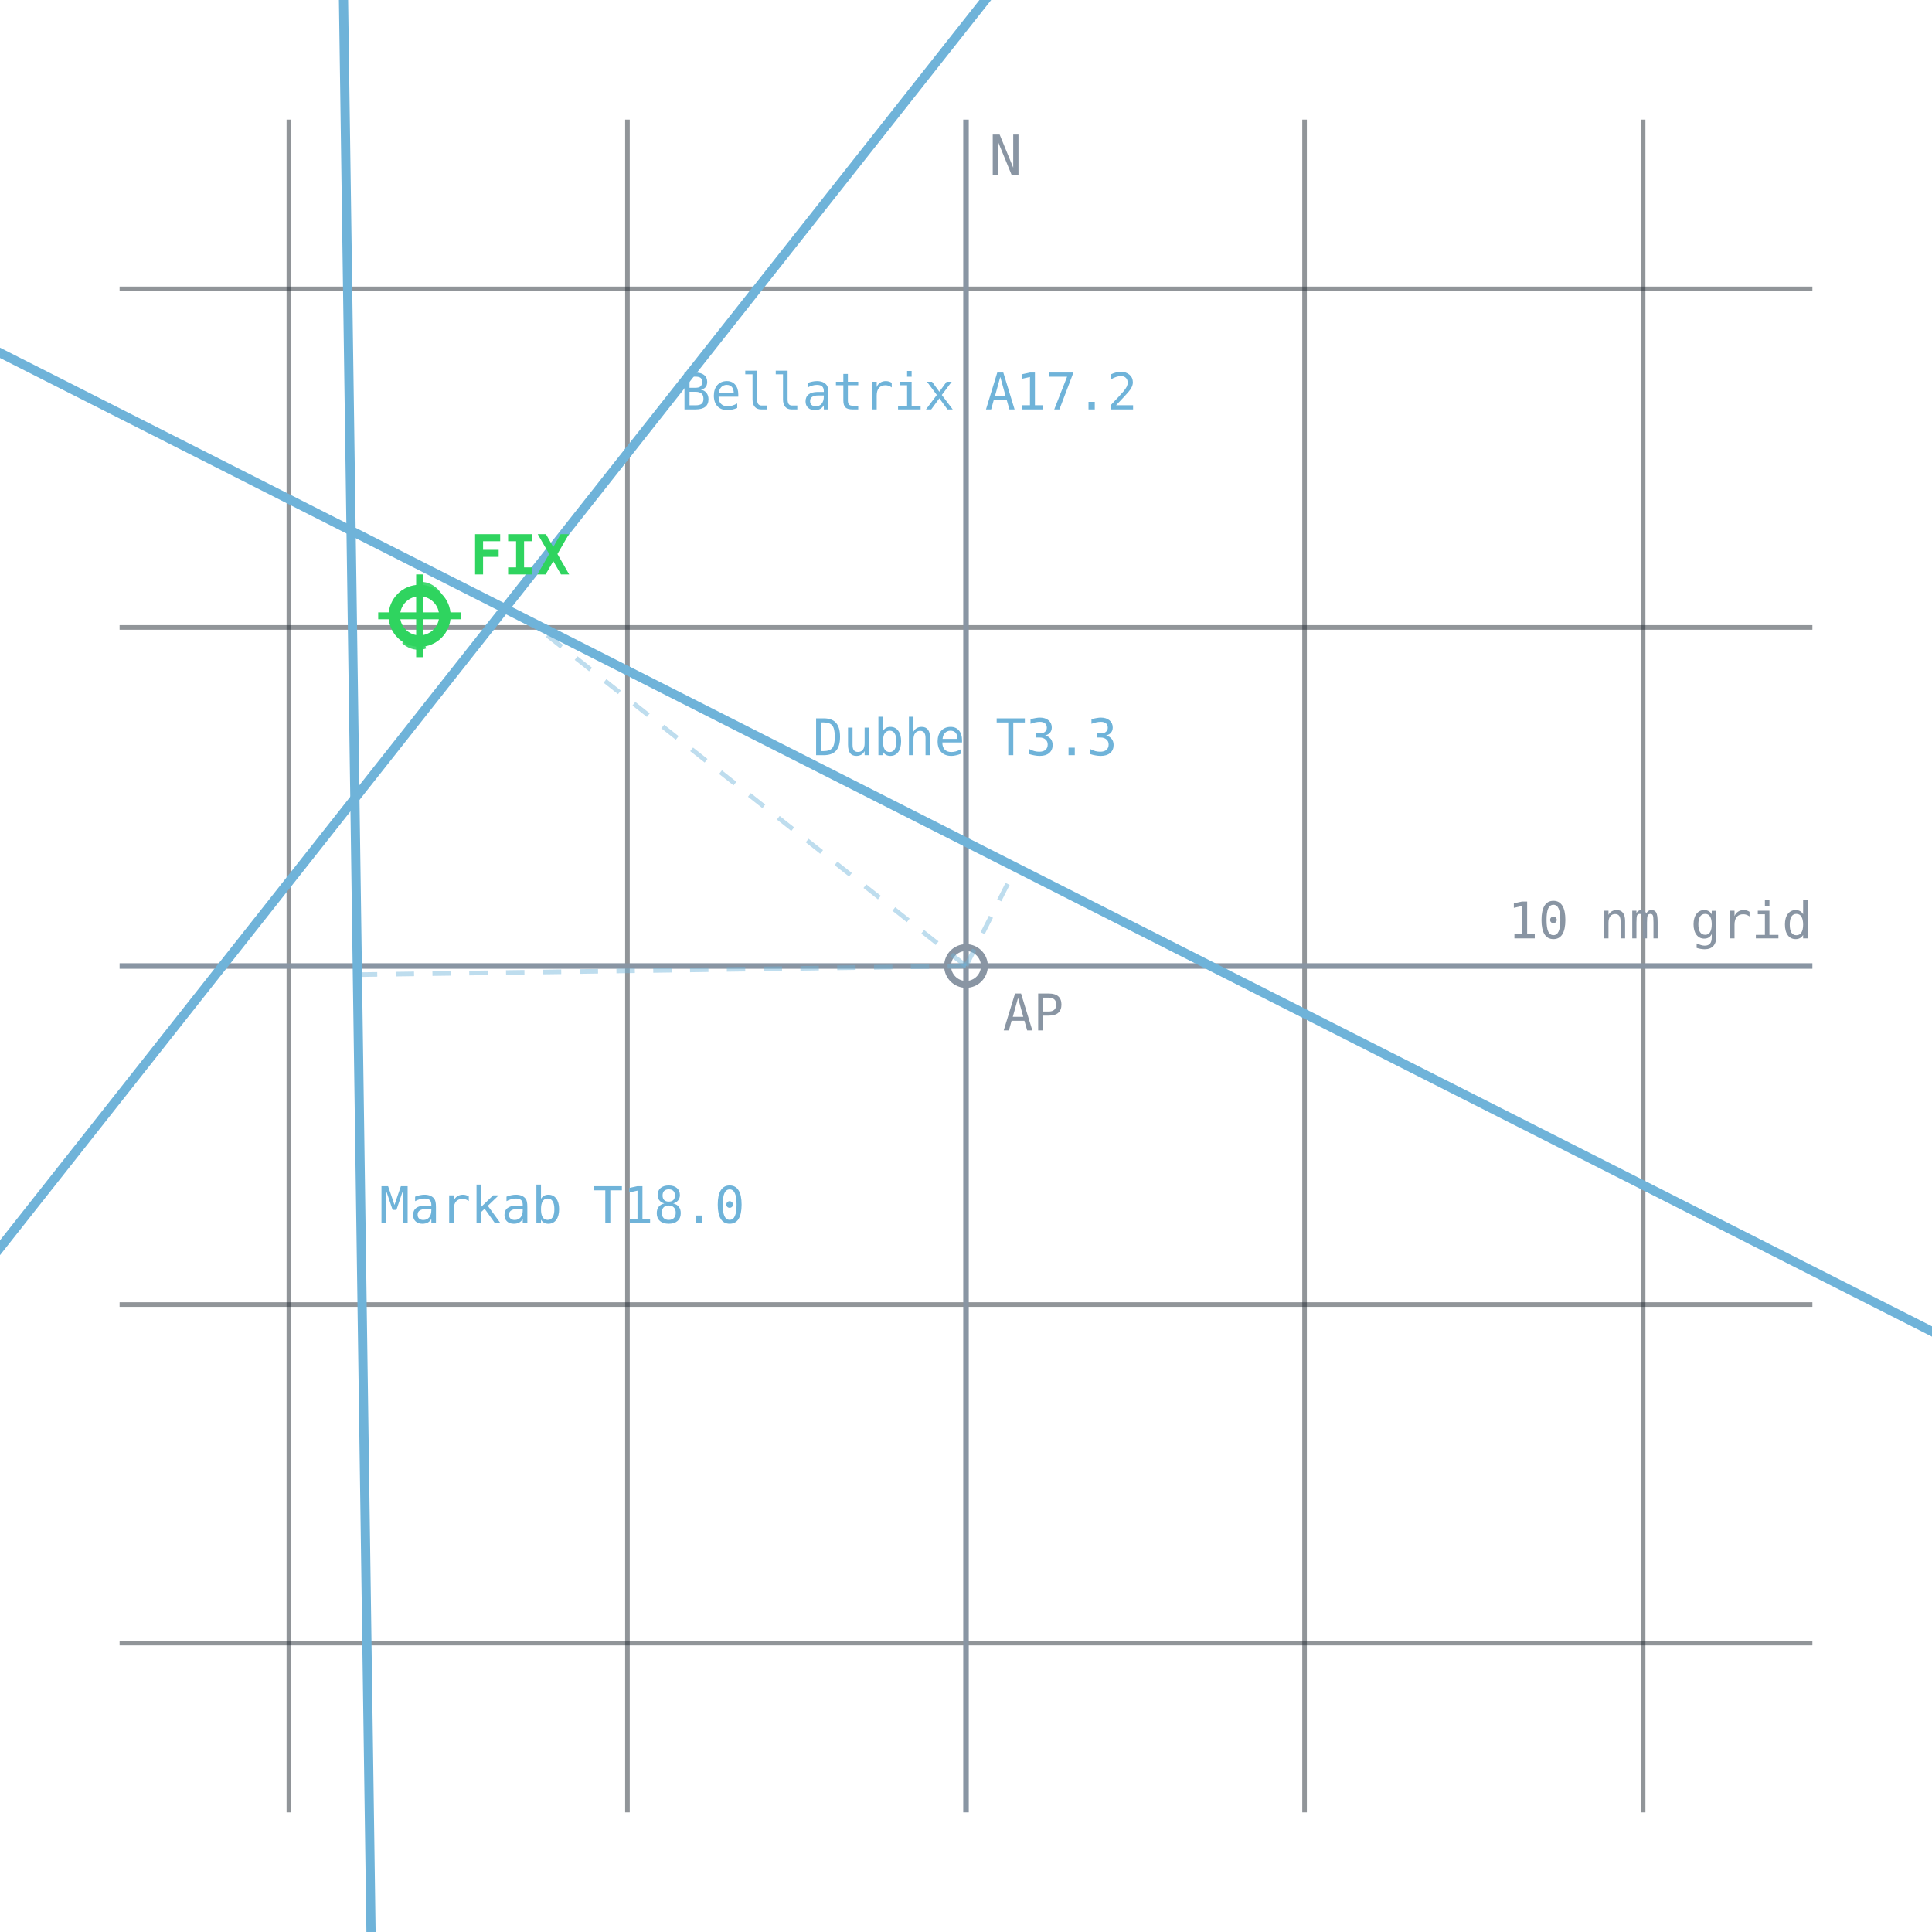
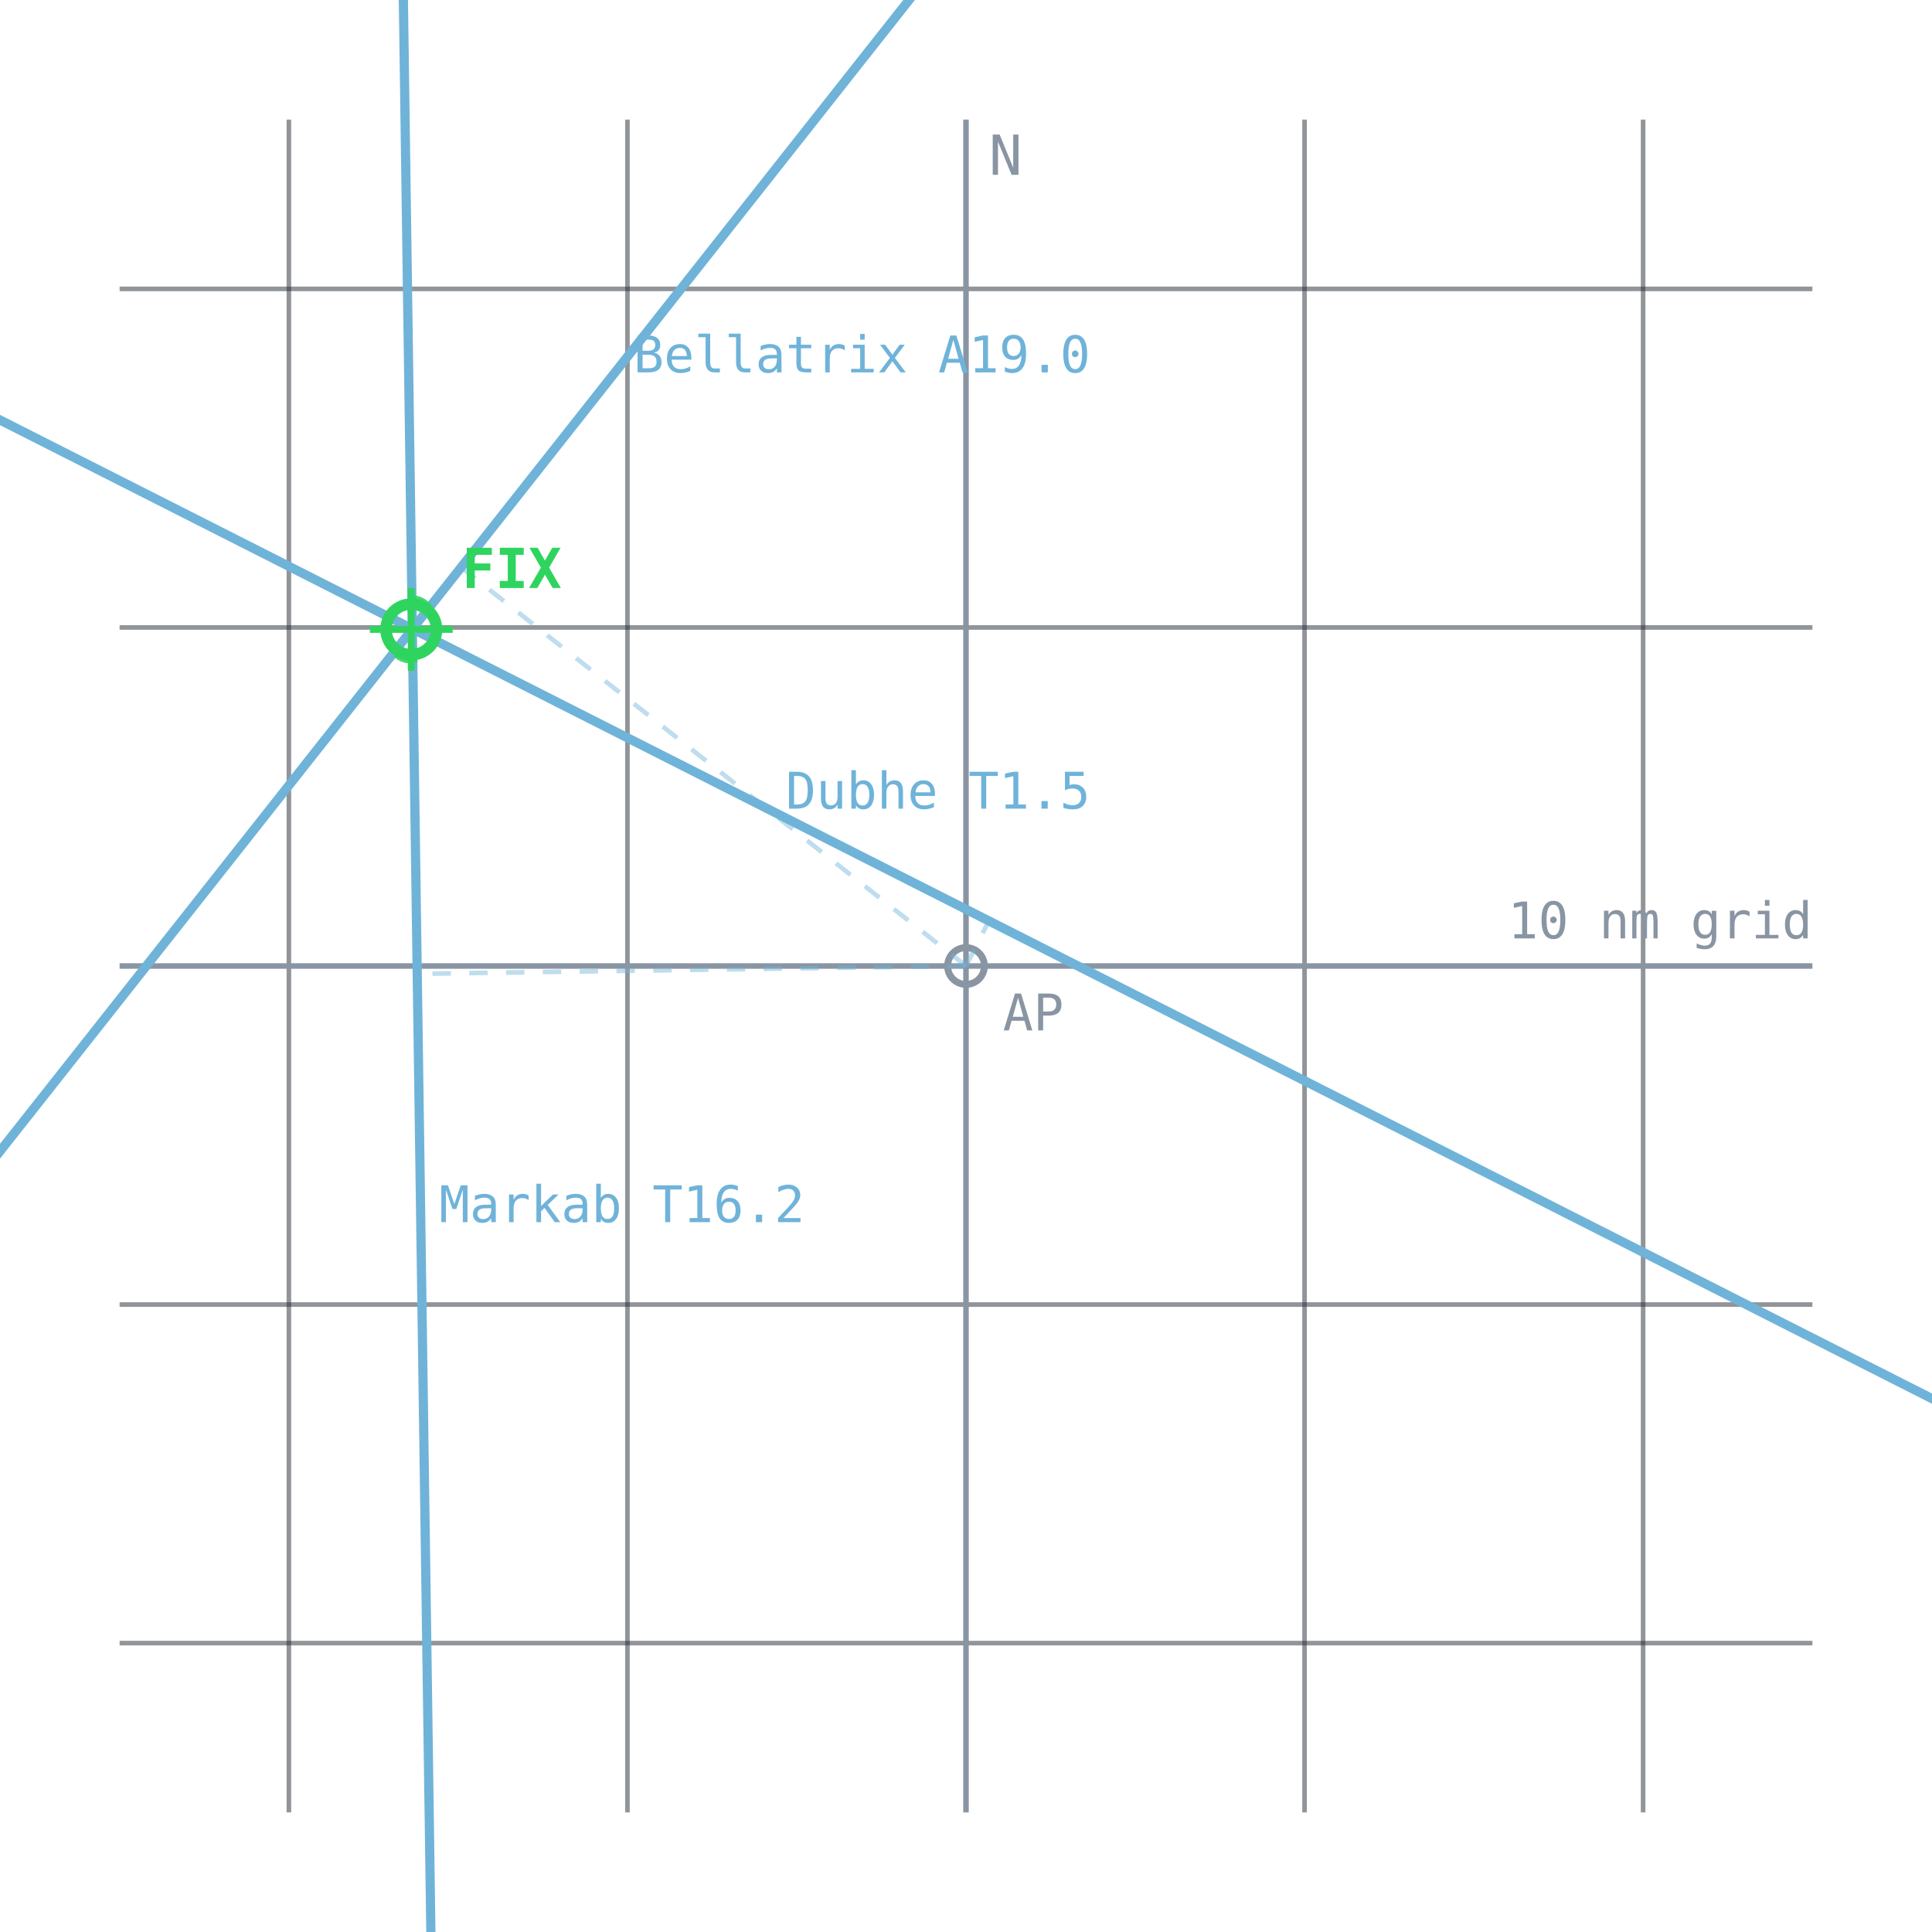
<svg xmlns="http://www.w3.org/2000/svg" viewBox="0 0 420 420" role="img" aria-label="Plotting sheet with 3 lines of position" width="420" height="420">
  <line x1="-158" y1="26" x2="-158" y2="394" stroke="#232b34" stroke-width="1" opacity="0.5" />
  <line x1="26" y1="-158" x2="394" y2="-158" stroke="#232b34" stroke-width="1" opacity="0.5" />
  <line x1="-84.4" y1="26" x2="-84.4" y2="394" stroke="#232b34" stroke-width="1" opacity="0.5" />
  <line x1="26" y1="-84.4" x2="394" y2="-84.4" stroke="#232b34" stroke-width="1" opacity="0.5" />
  <line x1="-10.8" y1="26" x2="-10.8" y2="394" stroke="#232b34" stroke-width="1" opacity="0.5" />
  <line x1="26" y1="-10.8" x2="394" y2="-10.8" stroke="#232b34" stroke-width="1" opacity="0.5" />
  <line x1="62.8" y1="26" x2="62.8" y2="394" stroke="#232b34" stroke-width="1" opacity="0.5" />
  <line x1="26" y1="62.8" x2="394" y2="62.8" stroke="#232b34" stroke-width="1" opacity="0.5" />
  <line x1="136.4" y1="26" x2="136.4" y2="394" stroke="#232b34" stroke-width="1" opacity="0.5" />
  <line x1="26" y1="136.4" x2="394" y2="136.4" stroke="#232b34" stroke-width="1" opacity="0.5" />
  <line x1="283.6" y1="26" x2="283.6" y2="394" stroke="#232b34" stroke-width="1" opacity="0.5" />
  <line x1="26" y1="283.6" x2="394" y2="283.6" stroke="#232b34" stroke-width="1" opacity="0.5" />
  <line x1="357.2" y1="26" x2="357.2" y2="394" stroke="#232b34" stroke-width="1" opacity="0.5" />
  <line x1="26" y1="357.2" x2="394" y2="357.2" stroke="#232b34" stroke-width="1" opacity="0.5" />
  <line x1="430.8" y1="26" x2="430.8" y2="394" stroke="#232b34" stroke-width="1" opacity="0.5" />
  <line x1="26" y1="430.8" x2="394" y2="430.8" stroke="#232b34" stroke-width="1" opacity="0.5" />
  <line x1="504.4" y1="26" x2="504.4" y2="394" stroke="#232b34" stroke-width="1" opacity="0.5" />
  <line x1="26" y1="504.4" x2="394" y2="504.4" stroke="#232b34" stroke-width="1" opacity="0.5" />
  <line x1="578" y1="26" x2="578" y2="394" stroke="#232b34" stroke-width="1" opacity="0.5" />
  <line x1="26" y1="578" x2="394" y2="578" stroke="#232b34" stroke-width="1" opacity="0.5" />
  <line x1="210" y1="26" x2="210" y2="394" stroke="#8995a3" stroke-width="1.2" />
  <line x1="26" y1="210" x2="394" y2="210" stroke="#8995a3" stroke-width="1.2" />
  <text x="215" y="38" fill="#8995a3" font-size="12" font-family="ui-monospace, Menlo, monospace">N</text>
  <text x="394" y="204" fill="#8995a3" font-size="11" text-anchor="end" font-family="ui-monospace, Menlo, monospace">10 nm grid</text>
  <circle cx="210" cy="210" r="4" fill="none" stroke="#8995a3" stroke-width="1.5" />
  <text x="218" y="224" fill="#8995a3" font-size="11" font-family="ui-monospace, Menlo, monospace">AP</text>
-   <line x1="210" y1="210" x2="220.854" y2="188.573" stroke="#6fb3d9" stroke-width="1" opacity="0.45" stroke-dasharray="4 4" />
-   <line x1="595.527" y1="378.362" x2="-153.82" y2="-1.215" stroke="#6fb3d9" stroke-width="2" />
-   <text x="176.681" y="164.172" fill="#6fb3d9" font-size="11" font-family="ui-monospace, Menlo, monospace">Dubhe  T3.3</text>
-   <line x1="210" y1="210" x2="110.444" y2="131.385" stroke="#6fb3d9" stroke-width="1" opacity="0.45" stroke-dasharray="4 4" />
-   <line x1="-149.843" y1="461.008" x2="370.73" y2="-198.237" stroke="#6fb3d9" stroke-width="2" />
-   <text x="147.909" y="89.005" fill="#6fb3d9" font-size="11" font-family="ui-monospace, Menlo, monospace">Bellatrix  A17.2</text>
-   <line x1="210" y1="210" x2="77.694" y2="211.883" stroke="#6fb3d9" stroke-width="1" opacity="0.45" stroke-dasharray="4 4" />
-   <line x1="71.716" y1="-208.074" x2="83.671" y2="631.841" stroke="#6fb3d9" stroke-width="2" />
-   <text x="82.462" y="265.878" fill="#6fb3d9" font-size="11" font-family="ui-monospace, Menlo, monospace">Markab  T18.0</text>
-   <ellipse cx="91.218" cy="133.872" rx="5.443" ry="6.801" transform="rotate(185.6051 91.21758 133.872)" fill="none" stroke="#2fd45f" stroke-width="1.2" stroke-dasharray="5 4" opacity="0.9" />
-   <circle cx="91.218" cy="133.872" r="5.5" fill="none" stroke="#2fd45f" stroke-width="2.5" />
-   <line x1="82.218" y1="133.872" x2="100.218" y2="133.872" stroke="#2fd45f" stroke-width="1.5" />
-   <line x1="91.218" y1="124.872" x2="91.218" y2="142.872" stroke="#2fd45f" stroke-width="1.5" />
-   <text x="102.218" y="124.872" fill="#2fd45f" font-size="12" font-weight="700" font-family="ui-monospace, Menlo, monospace">FIX</text>
+   <line x1="210" y1="210" x2="214.967" y2="200.194" stroke="#6fb3d9" stroke-width="1" opacity="0.45" stroke-dasharray="4 4" />
+   <line x1="589.64" y1="389.983" x2="-159.706" y2="10.405" stroke="#6fb3d9" stroke-width="2" />
+   <text x="170.795" y="175.793" fill="#6fb3d9" font-size="11" font-family="ui-monospace, Menlo, monospace">Dubhe  T1.5</text>
+   <line x1="210" y1="210" x2="100.241" y2="123.329" stroke="#6fb3d9" stroke-width="1" opacity="0.45" stroke-dasharray="4 4" />
+   <line x1="-160.046" y1="452.951" x2="360.527" y2="-206.294" stroke="#6fb3d9" stroke-width="2" />
+   <text x="137.706" y="80.948" fill="#6fb3d9" font-size="11" font-family="ui-monospace, Menlo, monospace">Bellatrix  A19.0</text>
+   <line x1="210" y1="210" x2="90.702" y2="211.698" stroke="#6fb3d9" stroke-width="1" opacity="0.45" stroke-dasharray="4 4" />
+   <line x1="84.725" y1="-208.259" x2="96.68" y2="631.656" stroke="#6fb3d9" stroke-width="2" />
+   <text x="95.471" y="265.693" fill="#6fb3d9" font-size="11" font-family="ui-monospace, Menlo, monospace">Markab  T16.2</text>
+   <ellipse cx="89.411" cy="136.825" rx="5.442" ry="6.801" transform="rotate(185.6015 89.41055 136.8252)" fill="none" stroke="#2fd45f" stroke-width="1.2" stroke-dasharray="5 4" opacity="0.9" />
+   <circle cx="89.411" cy="136.825" r="5.5" fill="none" stroke="#2fd45f" stroke-width="2.5" />
+   <line x1="80.411" y1="136.825" x2="98.411" y2="136.825" stroke="#2fd45f" stroke-width="1.5" />
+   <line x1="89.411" y1="127.825" x2="89.411" y2="145.825" stroke="#2fd45f" stroke-width="1.5" />
+   <text x="100.411" y="127.825" fill="#2fd45f" font-size="12" font-weight="700" font-family="ui-monospace, Menlo, monospace">FIX</text>
</svg>
